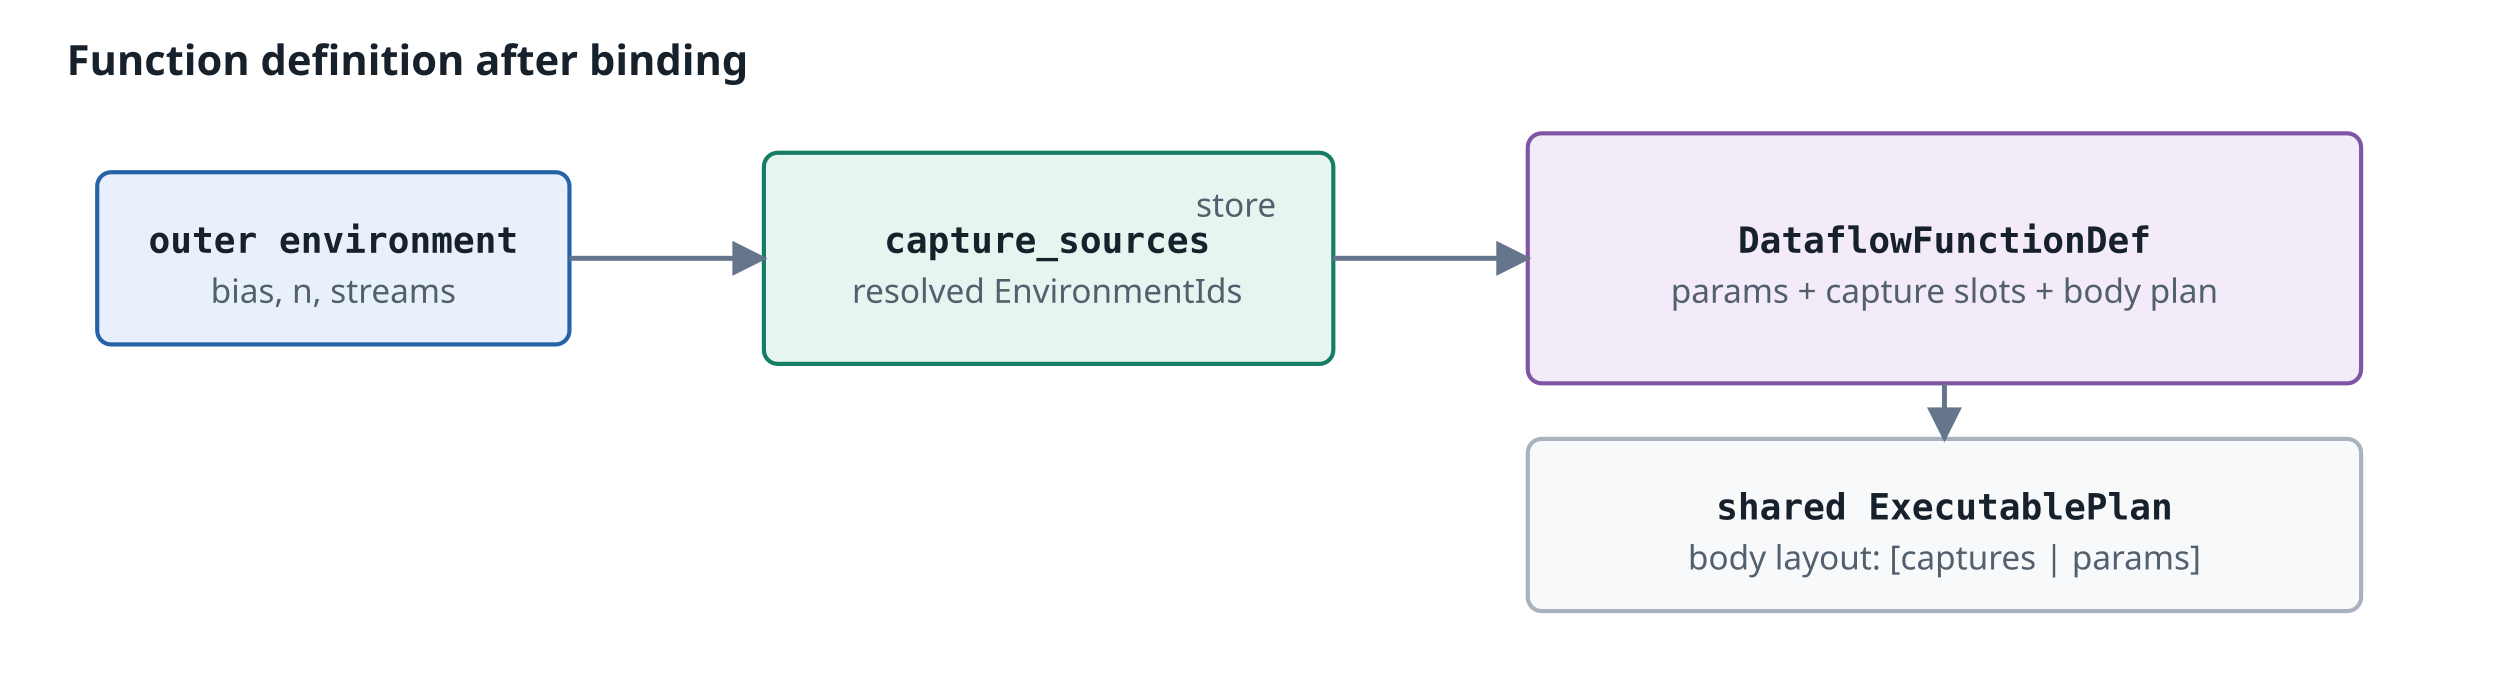
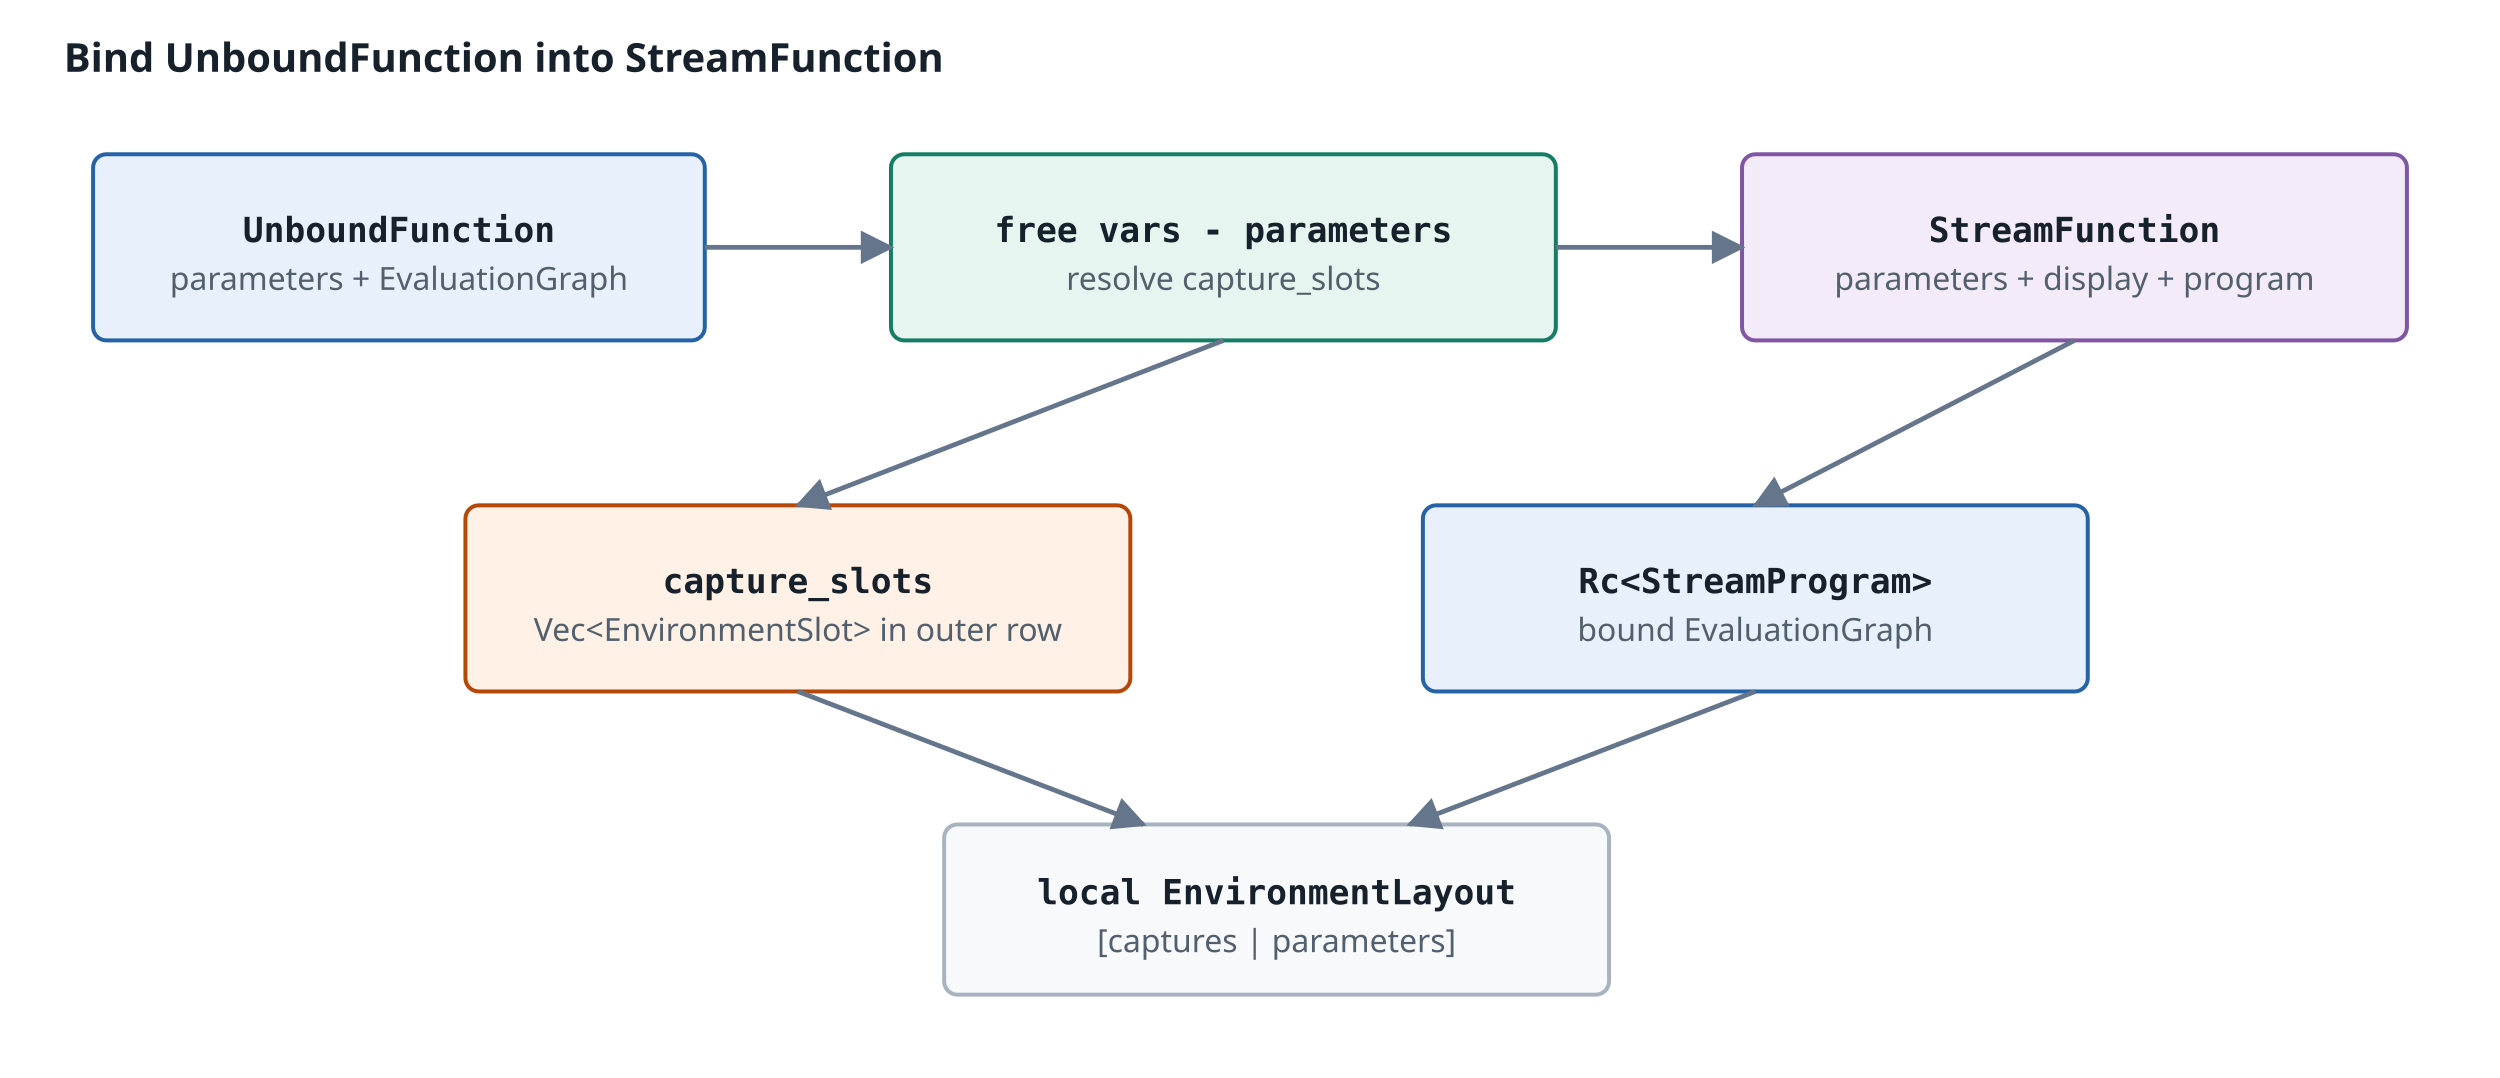
- <svg xmlns="http://www.w3.org/2000/svg" viewBox="0 0 900 245" role="img" aria-labelledby="function-binding-arrow-title function-binding-arrow-desc" style="width:100%;max-width:900px;height:auto;background:#ffffff;border:1px solid #d0d7de;border-radius:6px">
+ <svg xmlns="http://www.w3.org/2000/svg" viewBox="0 0 940 405" role="img" aria-labelledby="function-binding-arrow-title function-binding-arrow-desc" style="width:100%;max-width:940px;height:auto;background:#ffffff;border:1px solid #d0d7de;border-radius:6px">
  <defs>
    <marker id="function-binding-arrow" viewBox="0 0 10 10" refX="9" refY="5" markerWidth="7" markerHeight="7" orient="auto-start-reverse">
      <path d="M 0 0 L 10 5 L 0 10 z" fill="#65758b" />
    </marker>
  </defs>
-   <text x="24" y="27" text-anchor="start" font-family="system-ui, sans-serif" font-size="15" font-weight="700" fill="#17212b">Function definition after binding</text>
-   <rect x="35" y="62" width="170" height="62" rx="5" fill="#e8f1fb" stroke="#2563a6" stroke-width="1.5" />
-   <text x="120" y="91" text-anchor="middle" font-family="ui-monospace, monospace" font-size="13" font-weight="600" fill="#17212b">outer environment</text>
-   <text x="120" y="109" text-anchor="middle" font-family="system-ui, sans-serif" font-size="12" font-weight="400" fill="#52606d">bias, n, streams</text>
-   <rect x="275" y="55" width="205" height="76" rx="5" fill="#e6f5f0" stroke="#147d64" stroke-width="1.5" />
-   <text x="377" y="91" text-anchor="middle" font-family="ui-monospace, monospace" font-size="13" font-weight="600" fill="#17212b">capture_sources</text>
-   <text x="377" y="109" text-anchor="middle" font-family="system-ui, sans-serif" font-size="12" font-weight="400" fill="#52606d">resolved EnvironmentIds</text>
-   <line x1="205" y1="93" x2="275" y2="93" stroke="#65758b" stroke-width="1.8" marker-end="url(#function-binding-arrow)" />
-   <rect x="550" y="48" width="300" height="90" rx="5" fill="#f3ebf8" stroke="#8055a3" stroke-width="1.5" />
-   <text x="700" y="91" text-anchor="middle" font-family="ui-monospace, monospace" font-size="13" font-weight="600" fill="#17212b">DataflowFunctionDef</text>
-   <text x="700" y="109" text-anchor="middle" font-family="system-ui, sans-serif" font-size="12" font-weight="400" fill="#52606d">params + capture slots + body plan</text>
-   <line x1="480" y1="93" x2="550" y2="93" stroke="#65758b" stroke-width="1.8" marker-end="url(#function-binding-arrow)" />
-   <text x="445" y="78" text-anchor="middle" font-family="system-ui, sans-serif" font-size="12" font-weight="400" fill="#52606d">store</text>
-   <rect x="550" y="158" width="300" height="62" rx="5" fill="#f7f9fb" stroke="#a8b3bf" stroke-width="1.5" />
-   <text x="700" y="187" text-anchor="middle" font-family="ui-monospace, monospace" font-size="13" font-weight="600" fill="#17212b">shared ExecutablePlan</text>
-   <text x="700" y="205" text-anchor="middle" font-family="system-ui, sans-serif" font-size="12" font-weight="400" fill="#52606d">body layout: [captures | params]</text>
-   <line x1="700" y1="138" x2="700" y2="158" stroke="#65758b" stroke-width="1.8" marker-end="url(#function-binding-arrow)" />
+   <text x="24" y="27" text-anchor="start" font-family="system-ui, sans-serif" font-size="15" font-weight="700" fill="#17212b">Bind UnboundFunction into StreamFunction</text>
+   <rect x="35" y="58" width="230" height="70" rx="5" fill="#e8f1fb" stroke="#2563a6" stroke-width="1.5" />
+   <text x="150" y="91" text-anchor="middle" font-family="ui-monospace, monospace" font-size="13" font-weight="600" fill="#17212b">UnboundFunction</text>
+   <text x="150" y="109" text-anchor="middle" font-family="system-ui, sans-serif" font-size="12" font-weight="400" fill="#52606d">parameters + EvaluationGraph</text>
+   <rect x="335" y="58" width="250" height="70" rx="5" fill="#e6f5f0" stroke="#147d64" stroke-width="1.5" />
+   <text x="460" y="91" text-anchor="middle" font-family="ui-monospace, monospace" font-size="13" font-weight="600" fill="#17212b">free vars - parameters</text>
+   <text x="460" y="109" text-anchor="middle" font-family="system-ui, sans-serif" font-size="12" font-weight="400" fill="#52606d">resolve capture_slots</text>
+   <rect x="655" y="58" width="250" height="70" rx="5" fill="#f3ebf8" stroke="#8055a3" stroke-width="1.5" />
+   <text x="780" y="91" text-anchor="middle" font-family="ui-monospace, monospace" font-size="13" font-weight="600" fill="#17212b">StreamFunction</text>
+   <text x="780" y="109" text-anchor="middle" font-family="system-ui, sans-serif" font-size="12" font-weight="400" fill="#52606d">parameters + display + program</text>
+   <line x1="265" y1="93" x2="335" y2="93" stroke="#65758b" stroke-width="1.8" marker-end="url(#function-binding-arrow)" />
+   <line x1="585" y1="93" x2="655" y2="93" stroke="#65758b" stroke-width="1.8" marker-end="url(#function-binding-arrow)" />
+   <rect x="175" y="190" width="250" height="70" rx="5" fill="#fff1e6" stroke="#b54708" stroke-width="1.5" />
+   <text x="300" y="223" text-anchor="middle" font-family="ui-monospace, monospace" font-size="13" font-weight="600" fill="#17212b">capture_slots</text>
+   <text x="300" y="241" text-anchor="middle" font-family="system-ui, sans-serif" font-size="12" font-weight="400" fill="#52606d">Vec&lt;EnvironmentSlot&gt; in outer row</text>
+   <rect x="535" y="190" width="250" height="70" rx="5" fill="#e8f1fb" stroke="#2563a6" stroke-width="1.5" />
+   <text x="660" y="223" text-anchor="middle" font-family="ui-monospace, monospace" font-size="13" font-weight="600" fill="#17212b">Rc&lt;StreamProgram&gt;</text>
+   <text x="660" y="241" text-anchor="middle" font-family="system-ui, sans-serif" font-size="12" font-weight="400" fill="#52606d">bound EvaluationGraph</text>
+   <line x1="460" y1="128" x2="300" y2="190" stroke="#65758b" stroke-width="1.8" marker-end="url(#function-binding-arrow)" />
+   <line x1="780" y1="128" x2="660" y2="190" stroke="#65758b" stroke-width="1.8" marker-end="url(#function-binding-arrow)" />
+   <rect x="355" y="310" width="250" height="64" rx="5" fill="#f7f9fb" stroke="#a8b3bf" stroke-width="1.5" />
+   <text x="480" y="340" text-anchor="middle" font-family="ui-monospace, monospace" font-size="13" font-weight="600" fill="#17212b">local EnvironmentLayout</text>
+   <text x="480" y="358" text-anchor="middle" font-family="system-ui, sans-serif" font-size="12" font-weight="400" fill="#52606d">[captures | parameters]</text>
+   <line x1="300" y1="260" x2="430" y2="310" stroke="#65758b" stroke-width="1.8" marker-end="url(#function-binding-arrow)" />
+   <line x1="660" y1="260" x2="530" y2="310" stroke="#65758b" stroke-width="1.8" marker-end="url(#function-binding-arrow)" />
</svg>
